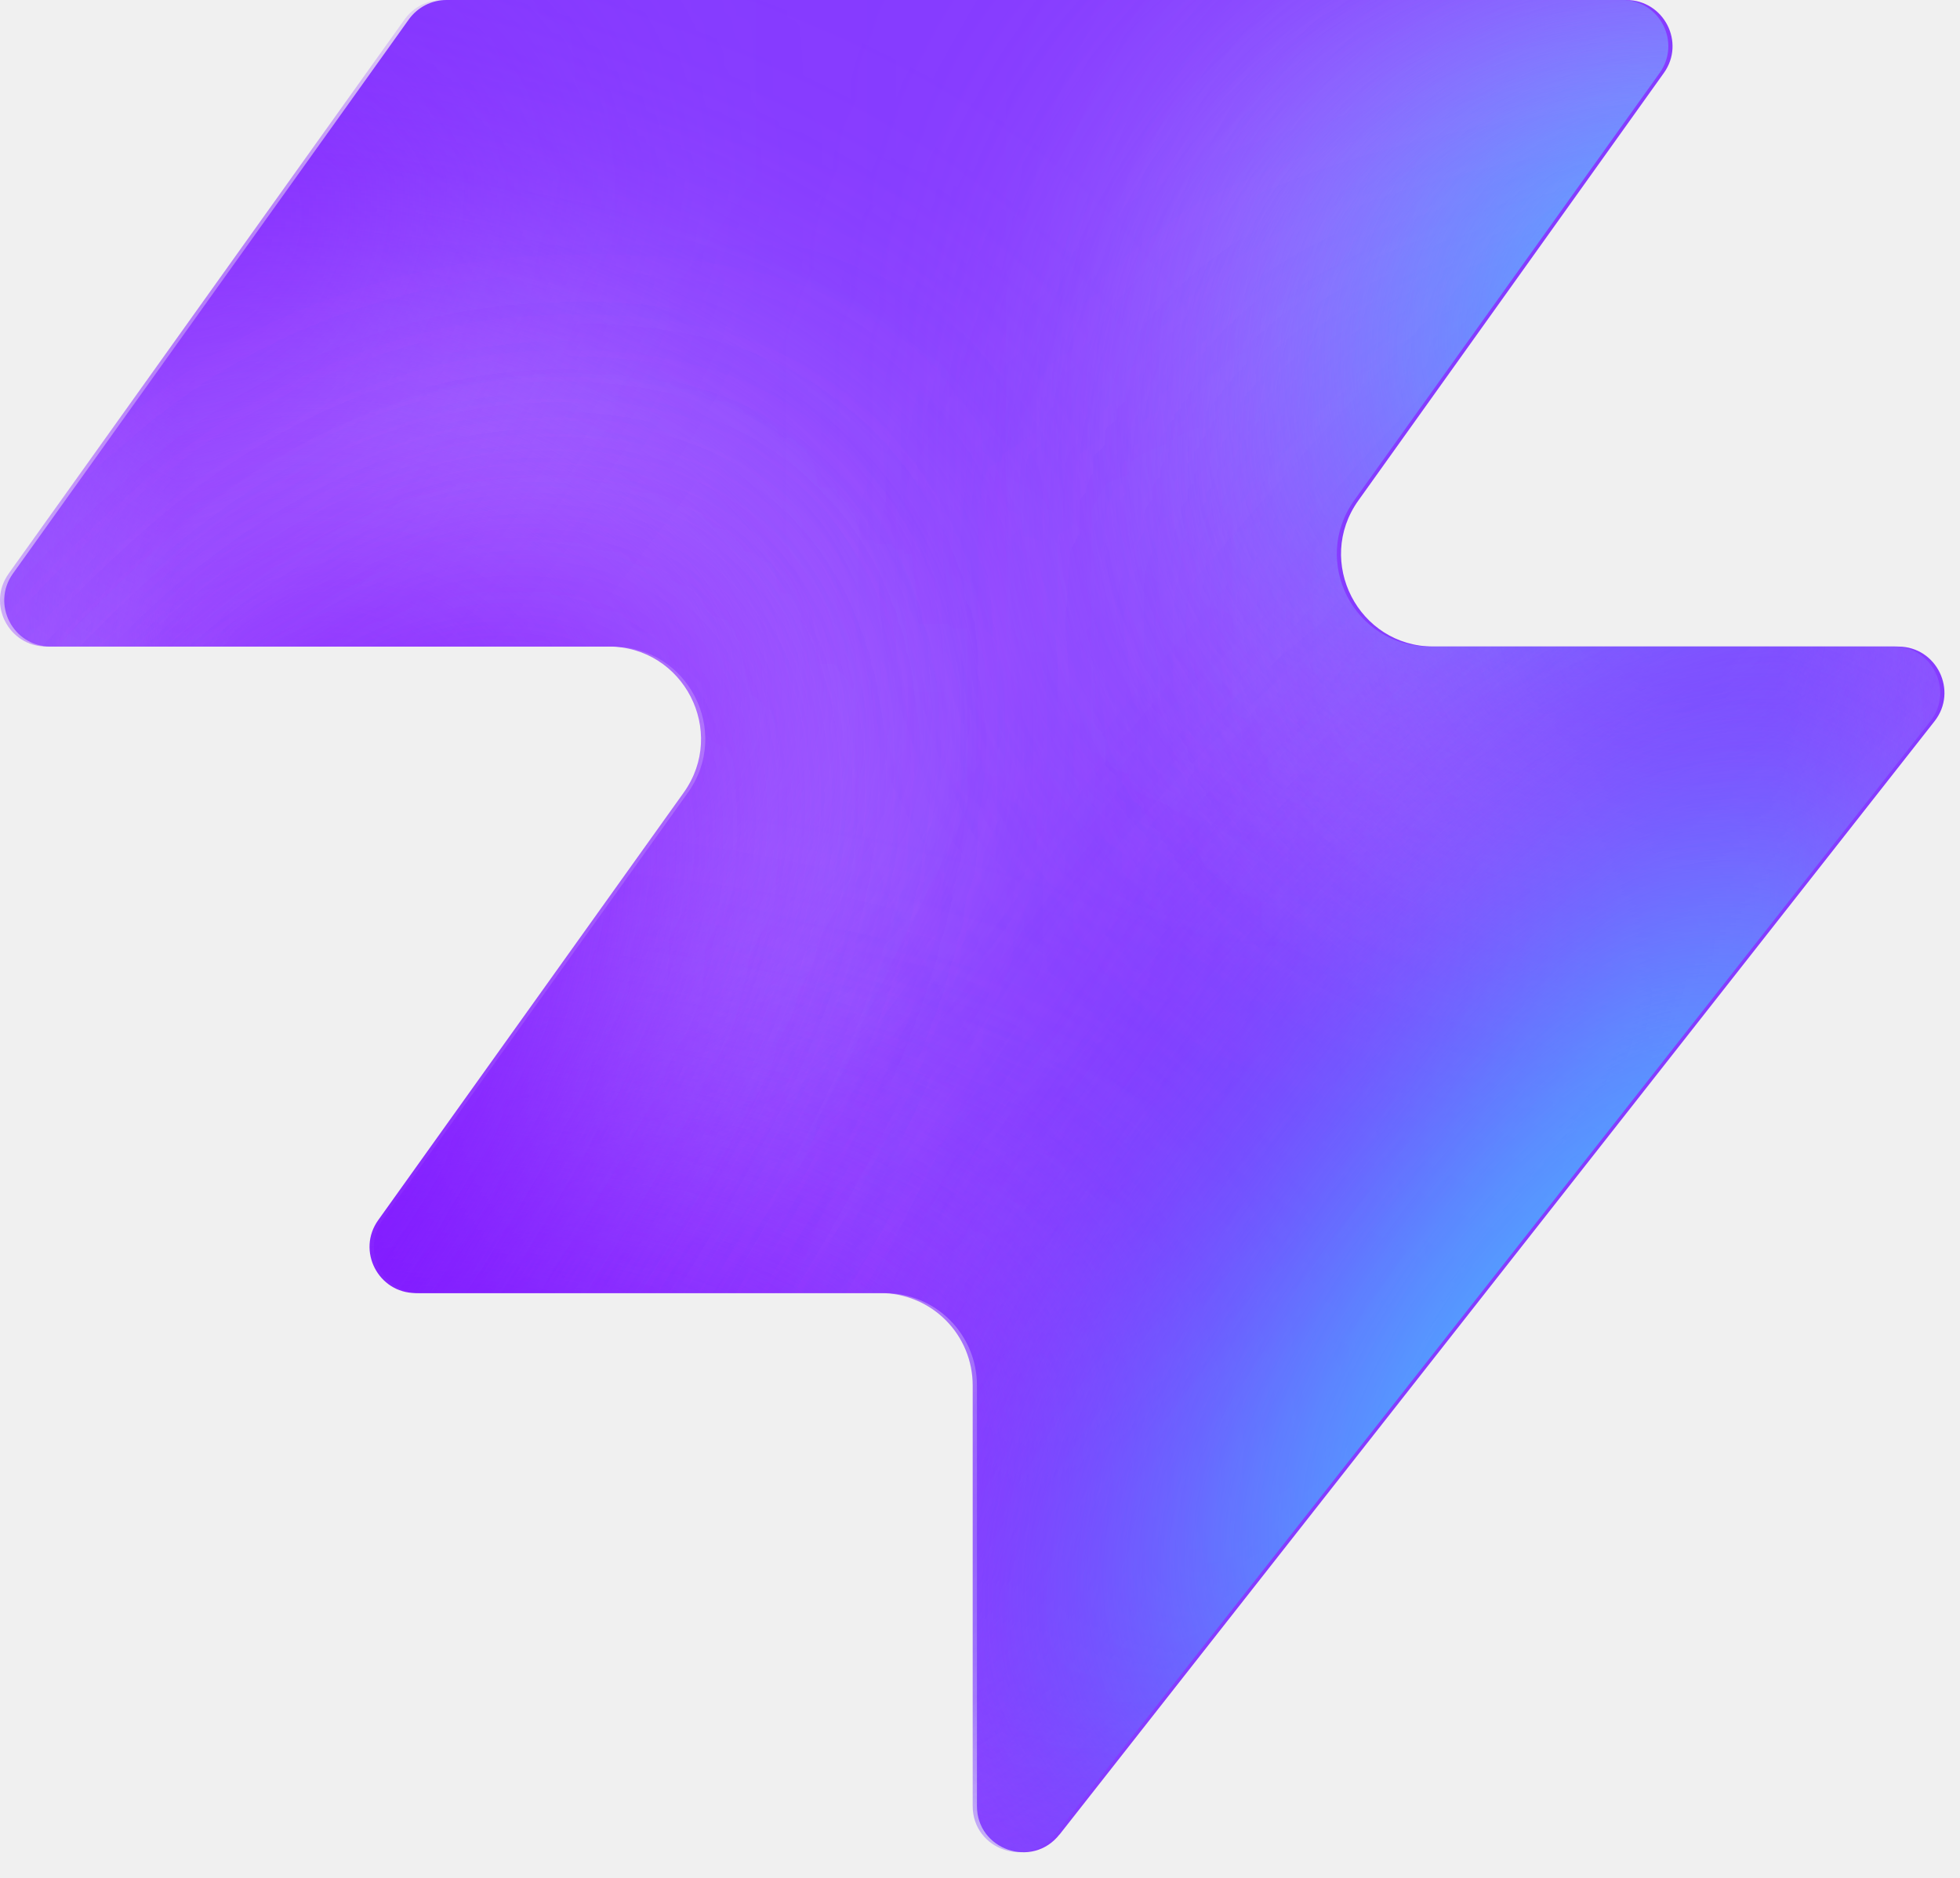
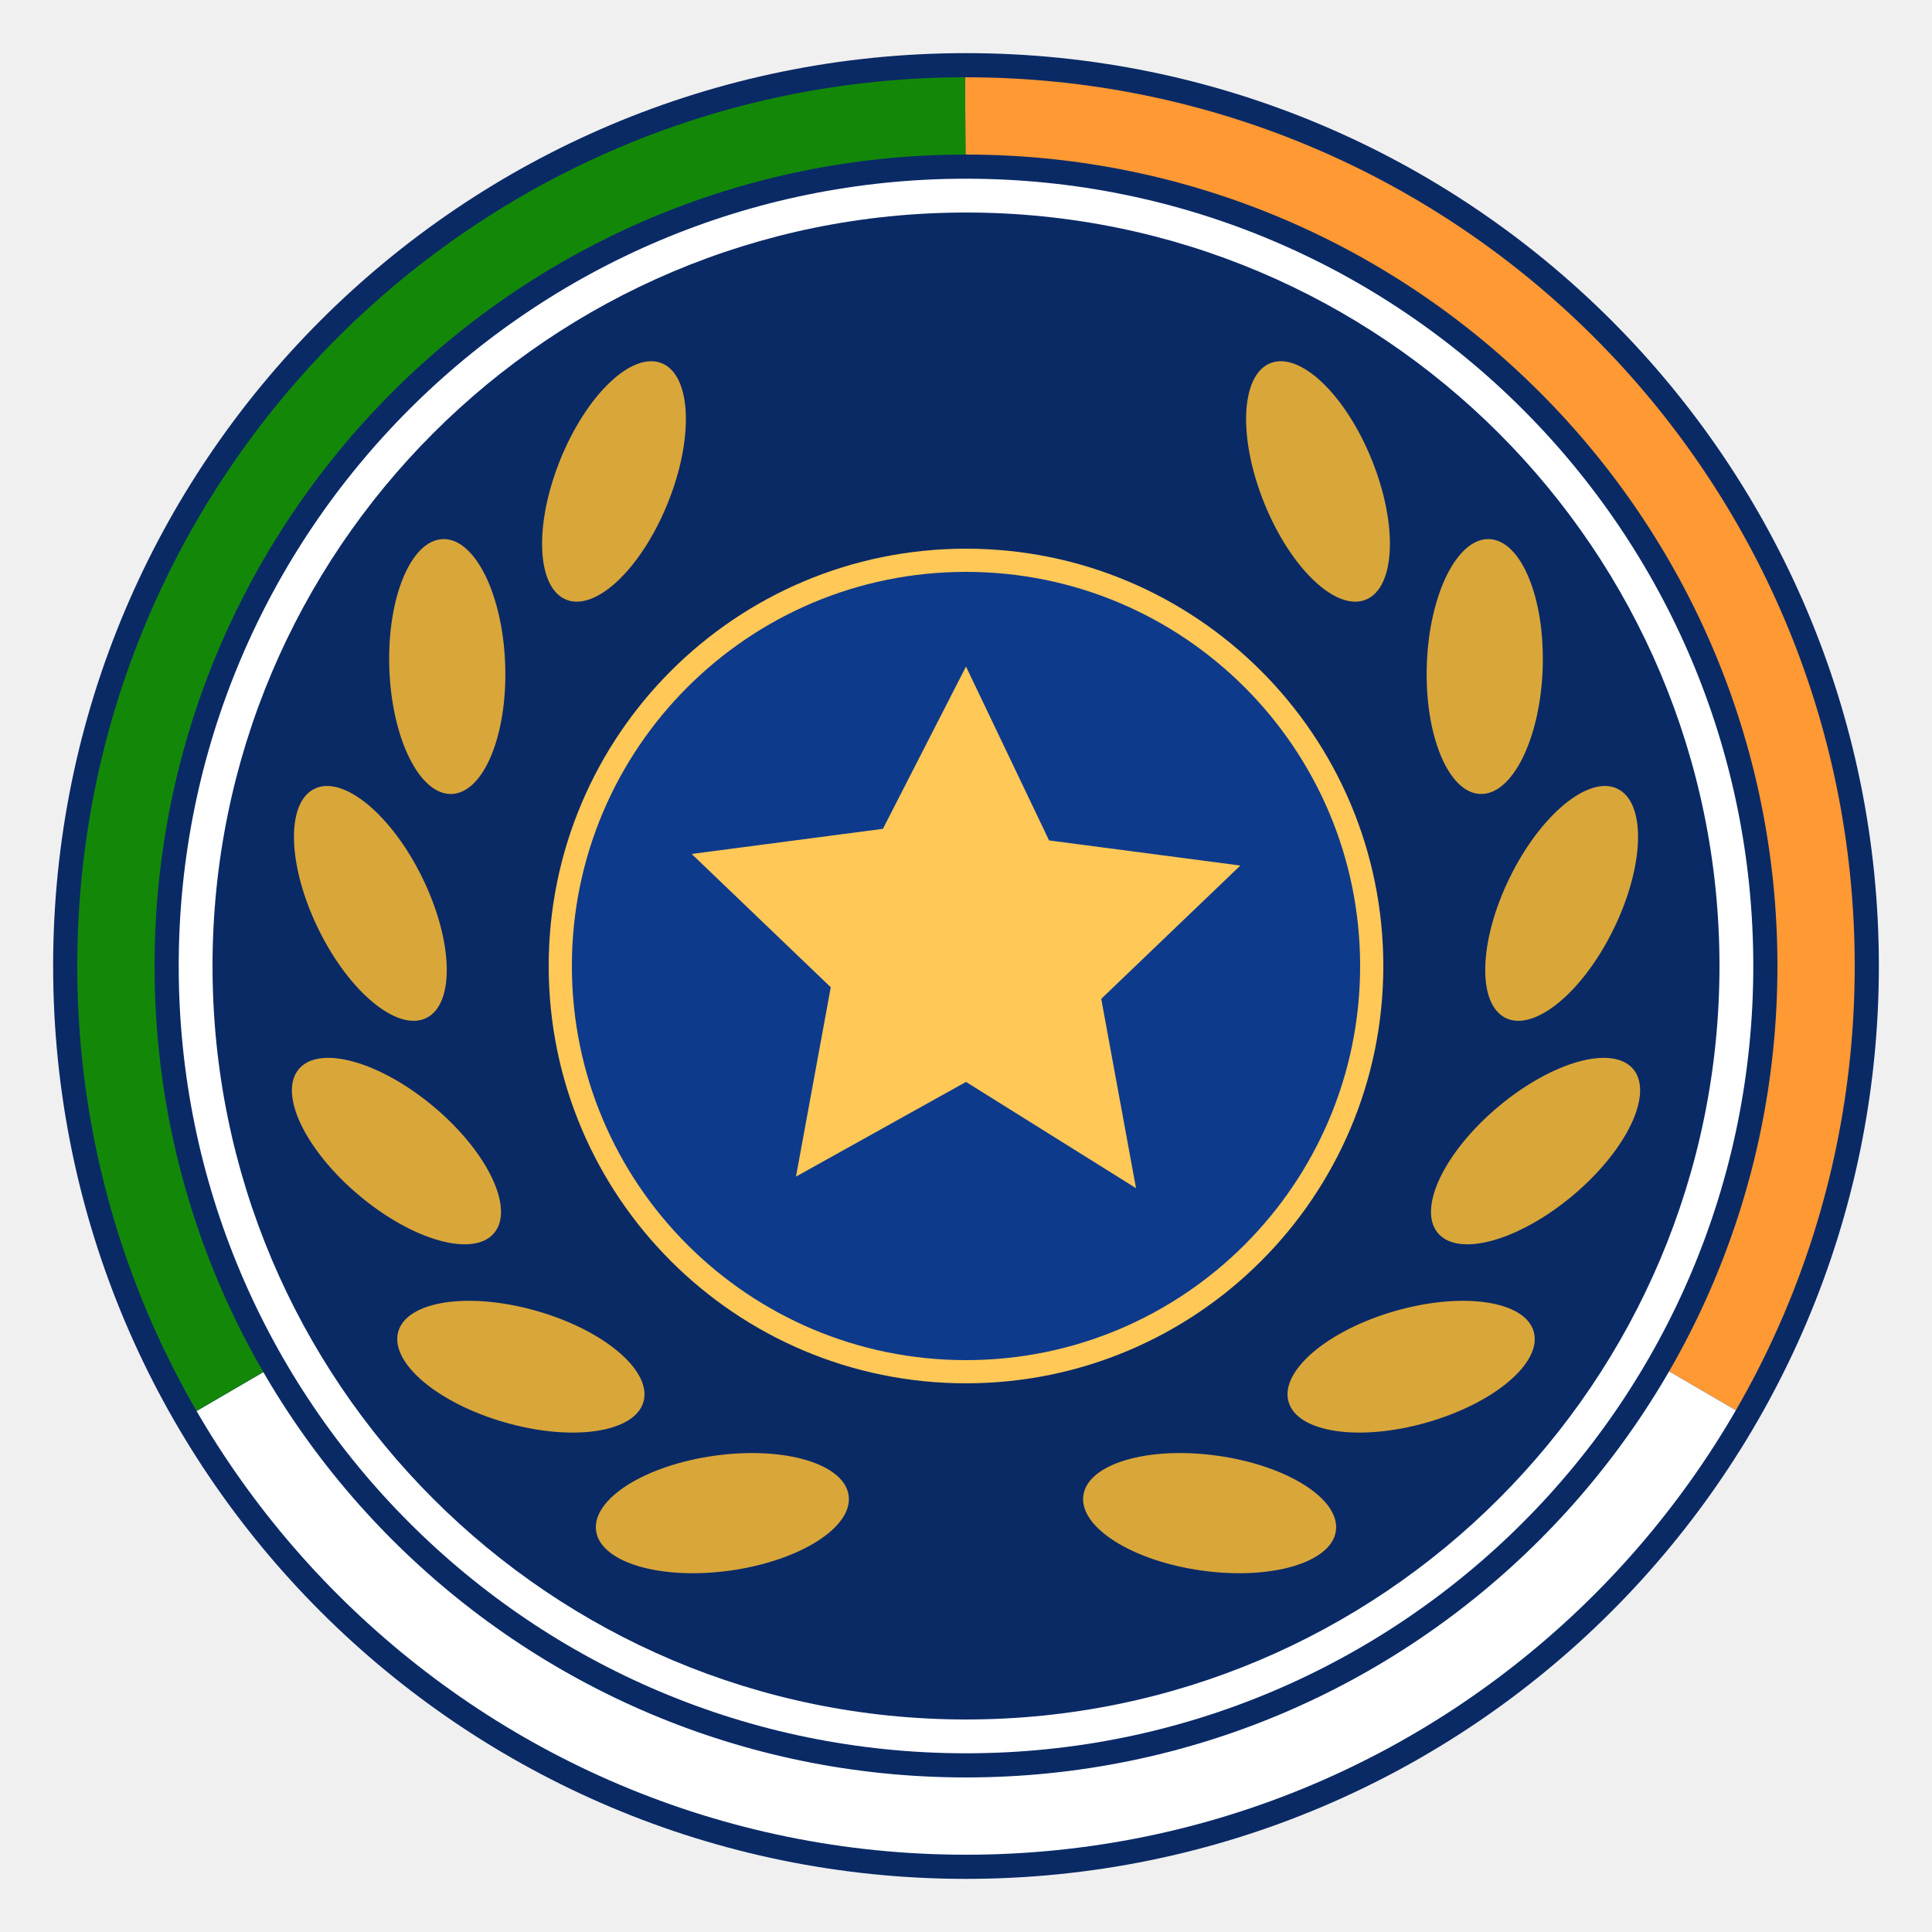
- <svg xmlns="http://www.w3.org/2000/svg" width="48" height="46" fill="none" viewBox="0 0 48 46">
-   <path fill="#863bff" d="M25.946 44.938c-.664.845-2.021.375-2.021-.698V33.937a2.26 2.26 0 0 0-2.262-2.262H10.287c-.92 0-1.456-1.04-.92-1.788l7.48-10.471c1.07-1.497 0-3.578-1.842-3.578H1.237c-.92 0-1.456-1.04-.92-1.788L10.013.474c.214-.297.556-.474.92-.474h28.894c.92 0 1.456 1.04.92 1.788l-7.48 10.471c-1.07 1.498 0 3.579 1.842 3.579h11.377c.943 0 1.473 1.088.89 1.83L25.947 44.94z" style="fill:#863bff;fill:color(display-p3 .525 .23 1);fill-opacity:1" />
-   <mask id="a" width="48" height="46" x="0" y="0" maskUnits="userSpaceOnUse" style="mask-type:alpha">
-     <path fill="#000" d="M25.842 44.938c-.664.844-2.021.375-2.021-.698V33.937a2.26 2.26 0 0 0-2.262-2.262H10.183c-.92 0-1.456-1.04-.92-1.788l7.48-10.471c1.07-1.498 0-3.579-1.842-3.579H1.133c-.92 0-1.456-1.04-.92-1.787L9.91.473c.214-.297.556-.474.92-.474h28.894c.92 0 1.456 1.04.92 1.788l-7.48 10.471c-1.07 1.498 0 3.578 1.842 3.578h11.377c.943 0 1.473 1.088.89 1.832L25.843 44.94z" style="fill:#000;fill-opacity:1" />
-   </mask>
-   <g mask="url(#a)">
-     <g filter="url(#b)">
-       <ellipse cx="5.508" cy="14.704" fill="#ede6ff" rx="5.508" ry="14.704" style="fill:#ede6ff;fill:color(display-p3 .927 .903 1);fill-opacity:1" transform="matrix(.00324 1 1 -.00324 -4.47 31.516)" />
-     </g>
-     <g filter="url(#c)">
-       <ellipse cx="10.399" cy="29.851" fill="#ede6ff" rx="10.399" ry="29.851" style="fill:#ede6ff;fill:color(display-p3 .927 .903 1);fill-opacity:1" transform="matrix(.00324 1 1 -.00324 -39.328 7.883)" />
-     </g>
-     <g filter="url(#d)">
-       <ellipse cx="5.508" cy="30.487" fill="#7e14ff" rx="5.508" ry="30.487" style="fill:#7e14ff;fill:color(display-p3 .492 .077 1);fill-opacity:1" transform="rotate(89.814 -25.913 -14.639)scale(1 -1)" />
-     </g>
-     <g filter="url(#e)">
-       <ellipse cx="5.508" cy="30.599" fill="#7e14ff" rx="5.508" ry="30.599" style="fill:#7e14ff;fill:color(display-p3 .492 .077 1);fill-opacity:1" transform="rotate(89.814 -32.644 -3.334)scale(1 -1)" />
-     </g>
-     <g filter="url(#f)">
-       <ellipse cx="5.508" cy="30.599" fill="#7e14ff" rx="5.508" ry="30.599" style="fill:#7e14ff;fill:color(display-p3 .492 .077 1);fill-opacity:1" transform="matrix(.00324 1 1 -.00324 -34.34 30.47)" />
-     </g>
-     <g filter="url(#g)">
-       <ellipse cx="14.072" cy="22.078" fill="#ede6ff" rx="14.072" ry="22.078" style="fill:#ede6ff;fill:color(display-p3 .927 .903 1);fill-opacity:1" transform="rotate(93.35 24.506 48.493)scale(-1 1)" />
-     </g>
-     <g filter="url(#h)">
-       <ellipse cx="3.47" cy="21.501" fill="#7e14ff" rx="3.47" ry="21.501" style="fill:#7e14ff;fill:color(display-p3 .492 .077 1);fill-opacity:1" transform="rotate(89.009 28.708 47.59)scale(-1 1)" />
-     </g>
-     <g filter="url(#i)">
-       <ellipse cx="3.47" cy="21.501" fill="#7e14ff" rx="3.47" ry="21.501" style="fill:#7e14ff;fill:color(display-p3 .492 .077 1);fill-opacity:1" transform="rotate(89.009 28.708 47.59)scale(-1 1)" />
-     </g>
-     <g filter="url(#j)">
-       <ellipse cx=".387" cy="8.972" fill="#7e14ff" rx="4.407" ry="29.108" style="fill:#7e14ff;fill:color(display-p3 .492 .077 1);fill-opacity:1" transform="rotate(39.51 .387 8.972)" />
-     </g>
-     <g filter="url(#k)">
-       <ellipse cx="47.523" cy="-6.092" fill="#7e14ff" rx="4.407" ry="29.108" style="fill:#7e14ff;fill:color(display-p3 .492 .077 1);fill-opacity:1" transform="rotate(37.892 47.523 -6.092)" />
-     </g>
-     <g filter="url(#l)">
-       <ellipse cx="41.412" cy="6.333" fill="#47bfff" rx="5.971" ry="9.665" style="fill:#47bfff;fill:color(display-p3 .28 .748 1);fill-opacity:1" transform="rotate(37.892 41.412 6.333)" />
-     </g>
-     <g filter="url(#m)">
-       <ellipse cx="-1.879" cy="38.332" fill="#7e14ff" rx="4.407" ry="29.108" style="fill:#7e14ff;fill:color(display-p3 .492 .077 1);fill-opacity:1" transform="rotate(37.892 -1.88 38.332)" />
-     </g>
-     <g filter="url(#n)">
-       <ellipse cx="-1.879" cy="38.332" fill="#7e14ff" rx="4.407" ry="29.108" style="fill:#7e14ff;fill:color(display-p3 .492 .077 1);fill-opacity:1" transform="rotate(37.892 -1.88 38.332)" />
-     </g>
-     <g filter="url(#o)">
-       <ellipse cx="35.651" cy="29.907" fill="#7e14ff" rx="4.407" ry="29.108" style="fill:#7e14ff;fill:color(display-p3 .492 .077 1);fill-opacity:1" transform="rotate(37.892 35.651 29.907)" />
-     </g>
-     <g filter="url(#p)">
-       <ellipse cx="38.418" cy="32.4" fill="#47bfff" rx="5.971" ry="15.297" style="fill:#47bfff;fill:color(display-p3 .28 .748 1);fill-opacity:1" transform="rotate(37.892 38.418 32.4)" />
-     </g>
+ <svg xmlns="http://www.w3.org/2000/svg" viewBox="0 0 100 100">
+   <circle cx="50" cy="50" r="46.5" fill="#fff" />
+   <circle cx="50" cy="50" r="44" fill="none" stroke="#0a2a66" stroke-width="6.5" />
+   <g fill="none" stroke-width="4" transform="rotate(-90 50 50)">
+     <circle cx="50" cy="50" r="44" stroke="#ff9933" stroke-dasharray="92.15 184.31" />
+     <circle cx="50" cy="50" r="44" stroke="#fff" stroke-dasharray="92.15 184.31" stroke-dashoffset="-92.15" />
+     <circle cx="50" cy="50" r="44" stroke="#138808" stroke-dasharray="92.15 184.31" stroke-dashoffset="-184.31" />
  </g>
-   <defs>
-     <filter id="b" width="60.045" height="41.654" x="-19.77" y="16.149" color-interpolation-filters="sRGB" filterUnits="userSpaceOnUse">
-       <feFlood flood-opacity="0" result="BackgroundImageFix" />
-       <feBlend in="SourceGraphic" in2="BackgroundImageFix" result="shape" />
-       <feGaussianBlur result="effect1_foregroundBlur_2002_17158" stdDeviation="7.659" />
-     </filter>
-     <filter id="c" width="90.34" height="51.437" x="-54.613" y="-7.533" color-interpolation-filters="sRGB" filterUnits="userSpaceOnUse">
-       <feFlood flood-opacity="0" result="BackgroundImageFix" />
-       <feBlend in="SourceGraphic" in2="BackgroundImageFix" result="shape" />
-       <feGaussianBlur result="effect1_foregroundBlur_2002_17158" stdDeviation="7.659" />
-     </filter>
-     <filter id="d" width="79.355" height="29.4" x="-49.64" y="2.03" color-interpolation-filters="sRGB" filterUnits="userSpaceOnUse">
-       <feFlood flood-opacity="0" result="BackgroundImageFix" />
-       <feBlend in="SourceGraphic" in2="BackgroundImageFix" result="shape" />
-       <feGaussianBlur result="effect1_foregroundBlur_2002_17158" stdDeviation="4.596" />
-     </filter>
-     <filter id="e" width="79.579" height="29.4" x="-45.045" y="20.029" color-interpolation-filters="sRGB" filterUnits="userSpaceOnUse">
-       <feFlood flood-opacity="0" result="BackgroundImageFix" />
-       <feBlend in="SourceGraphic" in2="BackgroundImageFix" result="shape" />
-       <feGaussianBlur result="effect1_foregroundBlur_2002_17158" stdDeviation="4.596" />
-     </filter>
-     <filter id="f" width="79.579" height="29.4" x="-43.513" y="21.178" color-interpolation-filters="sRGB" filterUnits="userSpaceOnUse">
-       <feFlood flood-opacity="0" result="BackgroundImageFix" />
-       <feBlend in="SourceGraphic" in2="BackgroundImageFix" result="shape" />
-       <feGaussianBlur result="effect1_foregroundBlur_2002_17158" stdDeviation="4.596" />
-     </filter>
-     <filter id="g" width="74.749" height="58.852" x="15.756" y="-17.901" color-interpolation-filters="sRGB" filterUnits="userSpaceOnUse">
-       <feFlood flood-opacity="0" result="BackgroundImageFix" />
-       <feBlend in="SourceGraphic" in2="BackgroundImageFix" result="shape" />
-       <feGaussianBlur result="effect1_foregroundBlur_2002_17158" stdDeviation="7.659" />
-     </filter>
-     <filter id="h" width="61.377" height="25.362" x="23.548" y="2.284" color-interpolation-filters="sRGB" filterUnits="userSpaceOnUse">
-       <feFlood flood-opacity="0" result="BackgroundImageFix" />
-       <feBlend in="SourceGraphic" in2="BackgroundImageFix" result="shape" />
-       <feGaussianBlur result="effect1_foregroundBlur_2002_17158" stdDeviation="4.596" />
-     </filter>
-     <filter id="i" width="61.377" height="25.362" x="23.548" y="2.284" color-interpolation-filters="sRGB" filterUnits="userSpaceOnUse">
-       <feFlood flood-opacity="0" result="BackgroundImageFix" />
-       <feBlend in="SourceGraphic" in2="BackgroundImageFix" result="shape" />
-       <feGaussianBlur result="effect1_foregroundBlur_2002_17158" stdDeviation="4.596" />
-     </filter>
-     <filter id="j" width="56.045" height="63.649" x="-27.636" y="-22.853" color-interpolation-filters="sRGB" filterUnits="userSpaceOnUse">
-       <feFlood flood-opacity="0" result="BackgroundImageFix" />
-       <feBlend in="SourceGraphic" in2="BackgroundImageFix" result="shape" />
-       <feGaussianBlur result="effect1_foregroundBlur_2002_17158" stdDeviation="4.596" />
-     </filter>
-     <filter id="k" width="54.814" height="64.646" x="20.116" y="-38.415" color-interpolation-filters="sRGB" filterUnits="userSpaceOnUse">
-       <feFlood flood-opacity="0" result="BackgroundImageFix" />
-       <feBlend in="SourceGraphic" in2="BackgroundImageFix" result="shape" />
-       <feGaussianBlur result="effect1_foregroundBlur_2002_17158" stdDeviation="4.596" />
-     </filter>
-     <filter id="l" width="33.541" height="35.313" x="24.641" y="-11.323" color-interpolation-filters="sRGB" filterUnits="userSpaceOnUse">
-       <feFlood flood-opacity="0" result="BackgroundImageFix" />
-       <feBlend in="SourceGraphic" in2="BackgroundImageFix" result="shape" />
-       <feGaussianBlur result="effect1_foregroundBlur_2002_17158" stdDeviation="4.596" />
-     </filter>
-     <filter id="m" width="54.814" height="64.646" x="-29.286" y="6.009" color-interpolation-filters="sRGB" filterUnits="userSpaceOnUse">
-       <feFlood flood-opacity="0" result="BackgroundImageFix" />
-       <feBlend in="SourceGraphic" in2="BackgroundImageFix" result="shape" />
-       <feGaussianBlur result="effect1_foregroundBlur_2002_17158" stdDeviation="4.596" />
-     </filter>
-     <filter id="n" width="54.814" height="64.646" x="-29.286" y="6.009" color-interpolation-filters="sRGB" filterUnits="userSpaceOnUse">
-       <feFlood flood-opacity="0" result="BackgroundImageFix" />
-       <feBlend in="SourceGraphic" in2="BackgroundImageFix" result="shape" />
-       <feGaussianBlur result="effect1_foregroundBlur_2002_17158" stdDeviation="4.596" />
-     </filter>
-     <filter id="o" width="54.814" height="64.646" x="8.244" y="-2.416" color-interpolation-filters="sRGB" filterUnits="userSpaceOnUse">
-       <feFlood flood-opacity="0" result="BackgroundImageFix" />
-       <feBlend in="SourceGraphic" in2="BackgroundImageFix" result="shape" />
-       <feGaussianBlur result="effect1_foregroundBlur_2002_17158" stdDeviation="4.596" />
-     </filter>
-     <filter id="p" width="39.409" height="43.623" x="18.713" y="10.588" color-interpolation-filters="sRGB" filterUnits="userSpaceOnUse">
-       <feFlood flood-opacity="0" result="BackgroundImageFix" />
-       <feBlend in="SourceGraphic" in2="BackgroundImageFix" result="shape" />
-       <feGaussianBlur result="effect1_foregroundBlur_2002_17158" stdDeviation="4.596" />
-     </filter>
-   </defs>
+   <circle cx="50" cy="50" r="39" fill="#0a2a66" />
+   <ellipse cx="62.61" cy="78.32" rx="3" ry="6.6" fill="#d9a63a" transform="rotate(98 62.61 78.32)" />
+   <ellipse cx="73.04" cy="70.74" rx="3" ry="6.6" fill="#d9a63a" transform="rotate(74 73.04 70.74)" />
+   <ellipse cx="79.48" cy="59.58" rx="3" ry="6.6" fill="#d9a63a" transform="rotate(50 79.48 59.58)" />
+   <ellipse cx="80.83" cy="46.76" rx="3" ry="6.6" fill="#d9a63a" transform="rotate(26 80.83 46.76)" />
+   <ellipse cx="76.85" cy="34.50" rx="3" ry="6.6" fill="#d9a63a" transform="rotate(2 76.85 34.50)" />
+   <ellipse cx="68.22" cy="24.92" rx="3" ry="6.6" fill="#d9a63a" transform="rotate(-22 68.22 24.92)" />
+   <ellipse cx="37.39" cy="78.32" rx="3" ry="6.6" fill="#d9a63a" transform="rotate(-278 37.39 78.32)" />
+   <ellipse cx="26.96" cy="70.74" rx="3" ry="6.6" fill="#d9a63a" transform="rotate(-254 26.96 70.74)" />
+   <ellipse cx="20.52" cy="59.58" rx="3" ry="6.6" fill="#d9a63a" transform="rotate(-230 20.52 59.58)" />
+   <ellipse cx="19.17" cy="46.76" rx="3" ry="6.6" fill="#d9a63a" transform="rotate(-206 19.17 46.76)" />
+   <ellipse cx="23.15" cy="34.50" rx="3" ry="6.6" fill="#d9a63a" transform="rotate(-182 23.15 34.50)" />
+   <ellipse cx="31.78" cy="24.92" rx="3" ry="6.6" fill="#d9a63a" transform="rotate(-158 31.78 24.92)" />
+   <circle cx="50" cy="50" r="21" fill="#0e3a8c" stroke="#ffc857" stroke-width="1.2" />
+   <path d="m50 34.5 4.3 9 9.9 1.3-7.2 6.9 1.8 9.8L50 56l-8.8 4.9 1.8-9.8-7.2-6.9 9.9-1.3L50 34.5Z" fill="#ffc857" />
</svg>
